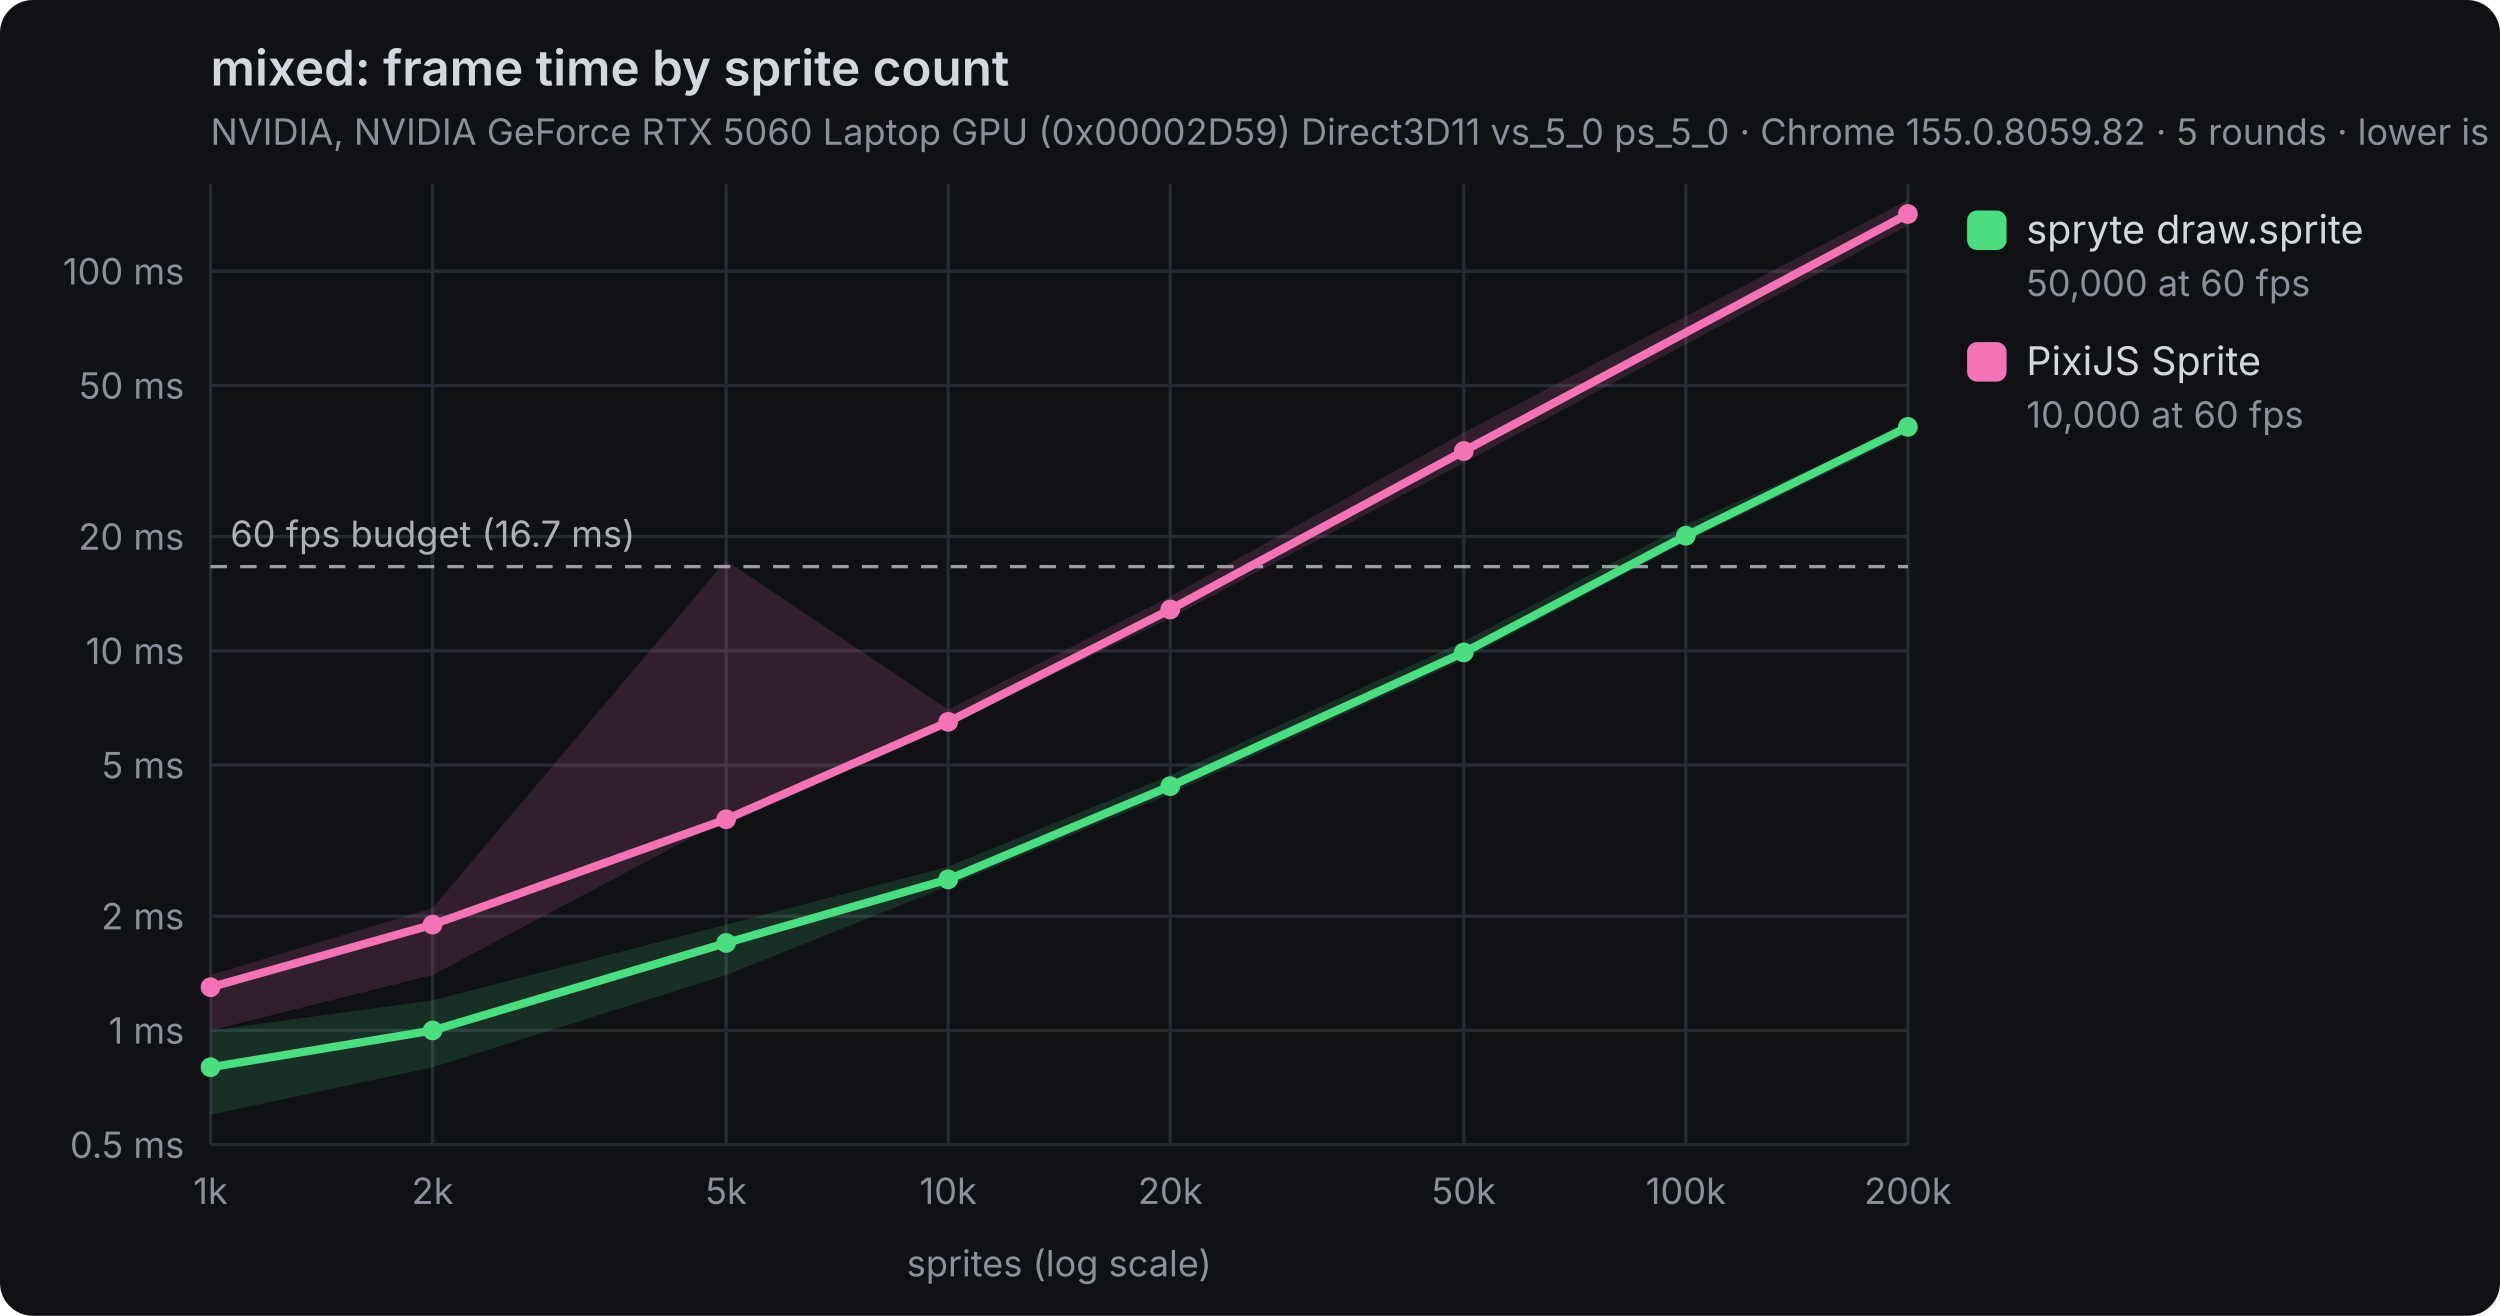
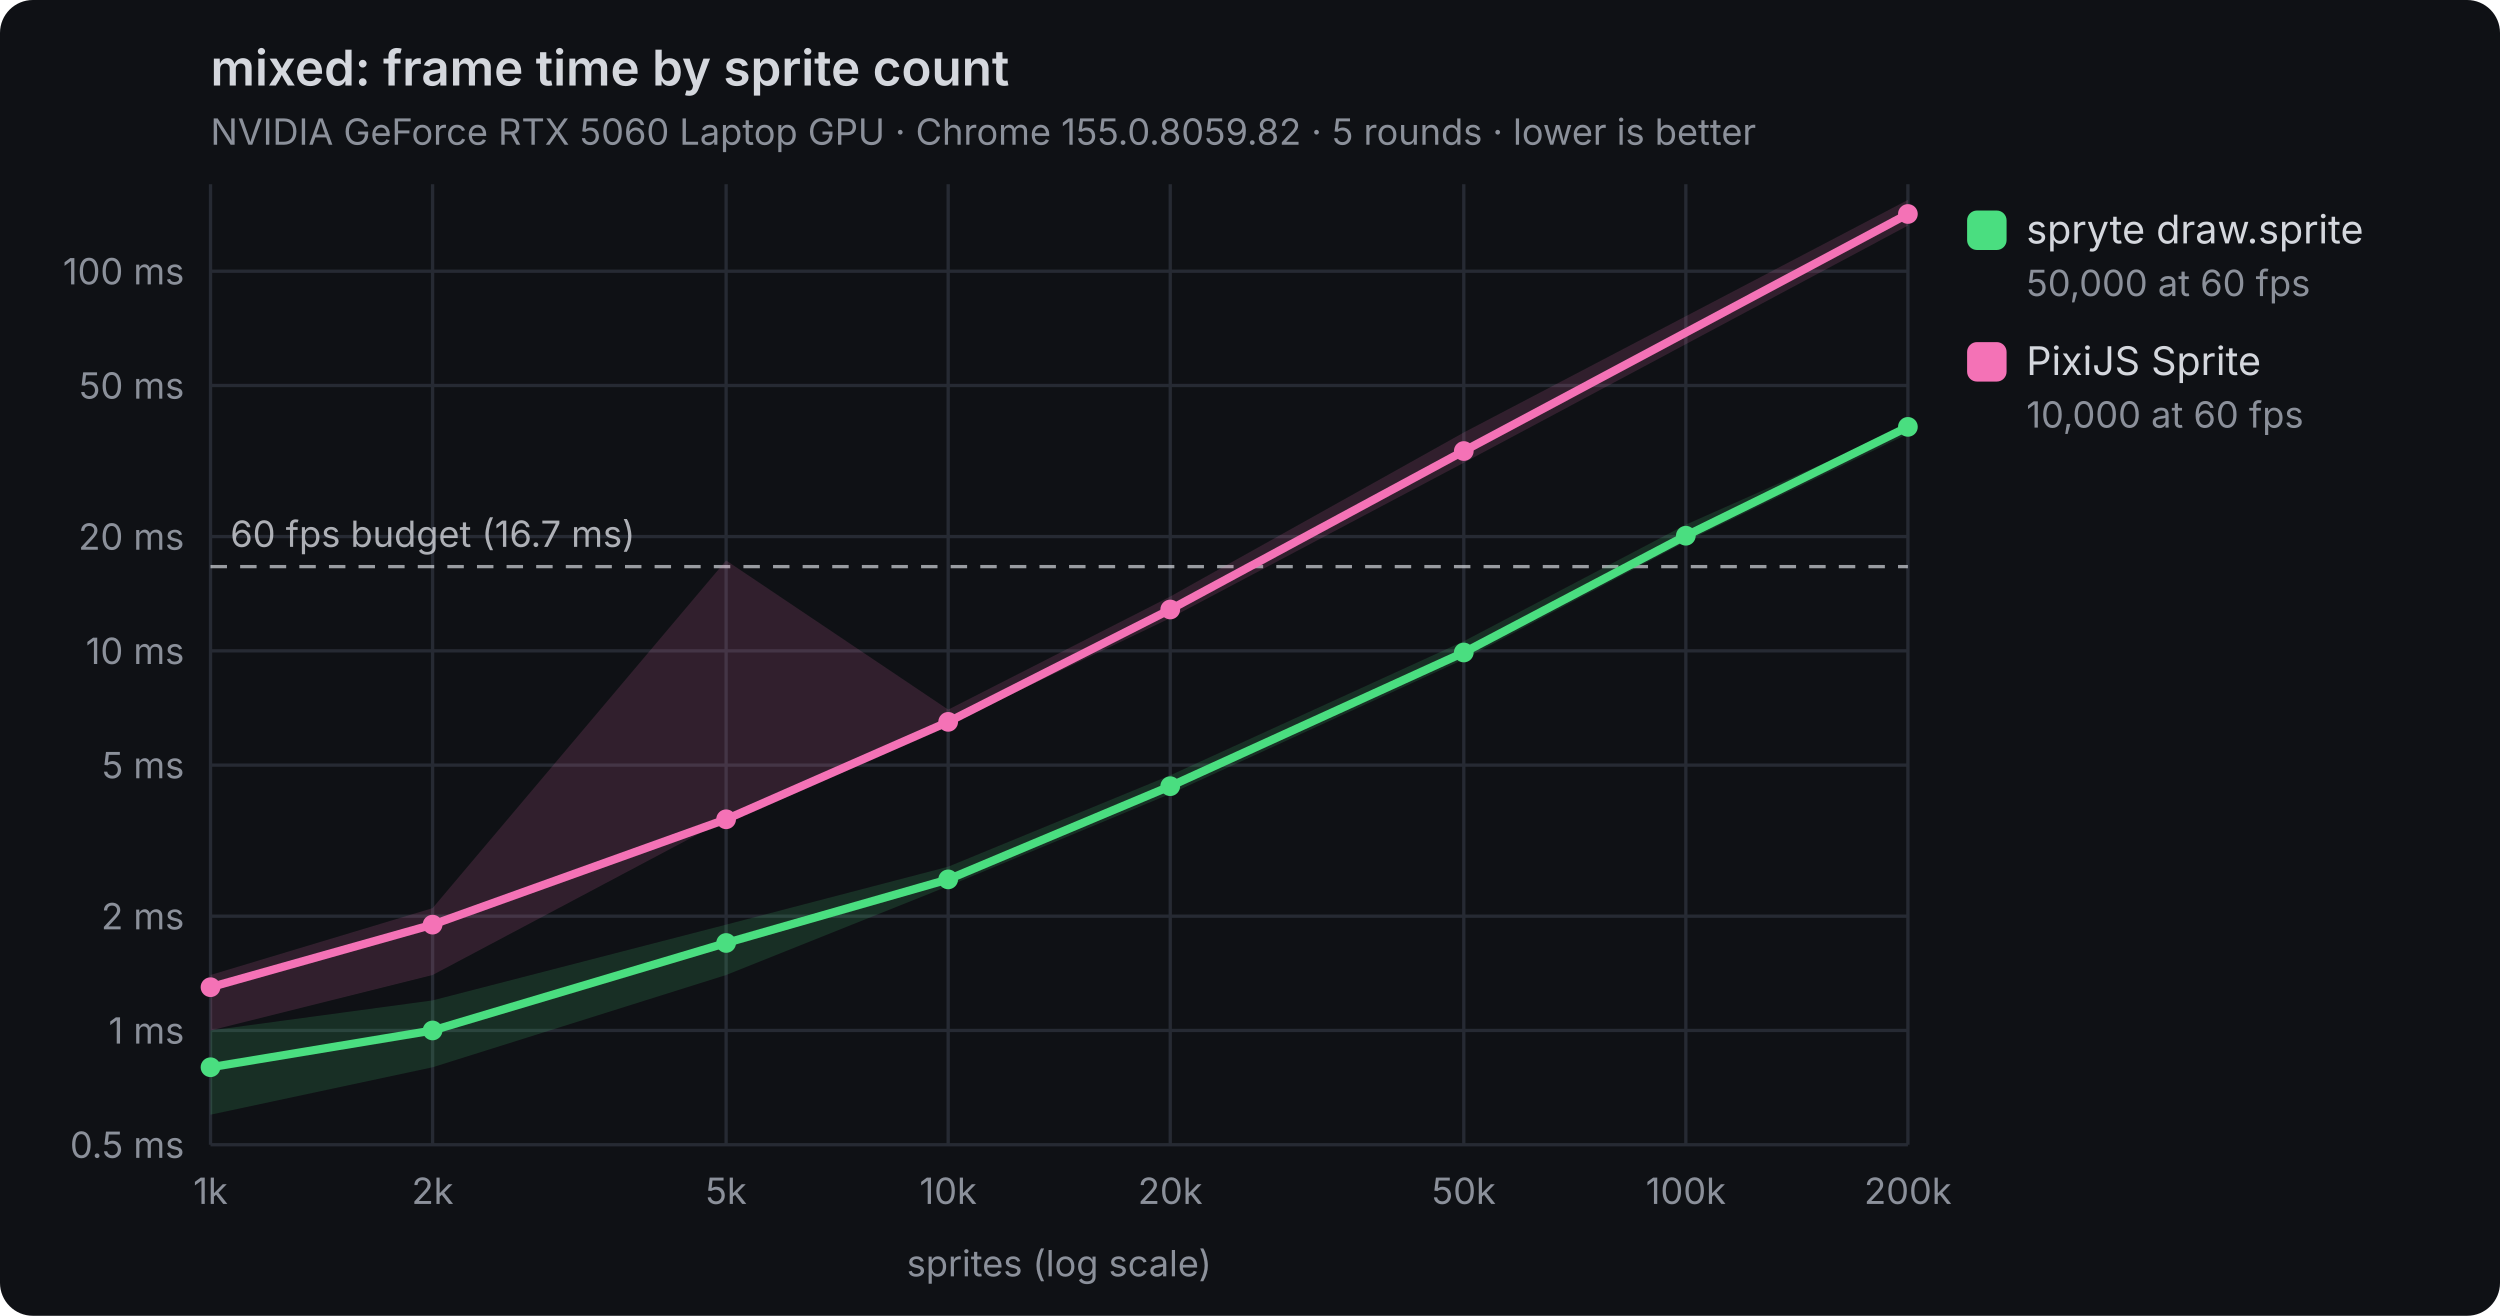
- <svg xmlns="http://www.w3.org/2000/svg" viewBox="0 0 760 400" width="760" height="400" font-family="ui-sans-serif, system-ui, -apple-system, Segoe UI, sans-serif">
+ <svg xmlns="http://www.w3.org/2000/svg" viewBox="0 0 760 400" width="760" height="400" font-family="ui-sans-serif, system-ui, -apple-system, Segoe UI, sans-serif" role="img" aria-label="mixed: frame time by count">
  <rect width="760" height="400" rx="10" fill="#0f1115" />
  <text x="64" y="26" fill="#d4d7dd" font-size="15" font-weight="600">mixed: frame time by sprite count</text>
-   <text x="64" y="44" fill="#8b909a" font-size="11">NVIDIA, NVIDIA GeForce RTX 5060 Laptop GPU (0x00002D59) Direct3D11 vs_5_0 ps_5_0 · Chrome 155.0.8059.82 · 5 rounds · lower is better</text>
+   <text x="64" y="44" fill="#8b909a" font-size="11">NVIDIA GeForce RTX 5060 Laptop GPU · Chrome 155.0.8059.82 · 5 rounds · lower is better</text>
  <line x1="64" x2="580" y1="348" y2="348" stroke="#262a33" />
  <text x="56" y="352" fill="#8b909a" font-size="11" text-anchor="end">0.5 ms</text>
  <line x1="64" x2="580" y1="313.26" y2="313.26" stroke="#262a33" />
  <text x="56" y="317.26" fill="#8b909a" font-size="11" text-anchor="end">1 ms</text>
  <line x1="64" x2="580" y1="278.519" y2="278.519" stroke="#262a33" />
  <text x="56" y="282.519" fill="#8b909a" font-size="11" text-anchor="end">2 ms</text>
  <line x1="64" x2="580" y1="232.595" y2="232.595" stroke="#262a33" />
  <text x="56" y="236.595" fill="#8b909a" font-size="11" text-anchor="end">5 ms</text>
  <line x1="64" x2="580" y1="197.855" y2="197.855" stroke="#262a33" />
  <text x="56" y="201.855" fill="#8b909a" font-size="11" text-anchor="end">10 ms</text>
  <line x1="64" x2="580" y1="163.115" y2="163.115" stroke="#262a33" />
  <text x="56" y="167.115" fill="#8b909a" font-size="11" text-anchor="end">20 ms</text>
  <line x1="64" x2="580" y1="117.191" y2="117.191" stroke="#262a33" />
  <text x="56" y="121.191" fill="#8b909a" font-size="11" text-anchor="end">50 ms</text>
  <line x1="64" x2="580" y1="82.45" y2="82.45" stroke="#262a33" />
  <text x="56" y="86.45" fill="#8b909a" font-size="11" text-anchor="end">100 ms</text>
  <line x1="64" x2="64" y1="56" y2="348" stroke="#262a33" />
  <text x="64" y="366" fill="#8b909a" font-size="11" text-anchor="middle">1k</text>
  <line x1="131.505" x2="131.505" y1="56" y2="348" stroke="#262a33" />
  <text x="131.505" y="366" fill="#8b909a" font-size="11" text-anchor="middle">2k</text>
  <line x1="220.742" x2="220.742" y1="56" y2="348" stroke="#262a33" />
  <text x="220.742" y="366" fill="#8b909a" font-size="11" text-anchor="middle">5k</text>
  <line x1="288.247" x2="288.247" y1="56" y2="348" stroke="#262a33" />
  <text x="288.247" y="366" fill="#8b909a" font-size="11" text-anchor="middle">10k</text>
  <line x1="355.753" x2="355.753" y1="56" y2="348" stroke="#262a33" />
  <text x="355.753" y="366" fill="#8b909a" font-size="11" text-anchor="middle">20k</text>
  <line x1="444.99" x2="444.99" y1="56" y2="348" stroke="#262a33" />
  <text x="444.99" y="366" fill="#8b909a" font-size="11" text-anchor="middle">50k</text>
  <line x1="512.495" x2="512.495" y1="56" y2="348" stroke="#262a33" />
  <text x="512.495" y="366" fill="#8b909a" font-size="11" text-anchor="middle">100k</text>
  <line x1="580" x2="580" y1="56" y2="348" stroke="#262a33" />
  <text x="580" y="366" fill="#8b909a" font-size="11" text-anchor="middle">200k</text>
  <text x="322" y="388" fill="#8b909a" font-size="11" text-anchor="middle">sprites (log scale)</text>
  <line x1="64" x2="580" y1="172.253" y2="172.253" stroke="#d4d7dd" stroke-dasharray="5 4" opacity="0.7" />
  <text x="70" y="166.253" fill="#d4d7dd" font-size="11" opacity="0.8">60 fps budget (16.7 ms)</text>
  <polygon points="64,338.862 131.505,324.444 220.742,296.396 288.247,269.382 355.753,241.334 444.99,200.426 512.495,164.641 580,131.877 580,129.515 512.495,159.49 444.99,194.935 355.753,235.696 288.247,263.478 220.742,281.09 131.505,304.122 64,313.26" fill="#4ade80" opacity="0.15" />
  <polyline points="64,324.444 131.505,313.26 220.742,286.665 288.247,267.336 355.753,239.002 444.99,198.359 512.495,162.865 580,129.772" fill="none" stroke="#4ade80" stroke-width="2.5" stroke-linejoin="round" />
  <circle cx="64" cy="324.444" r="3" fill="#4ade80" />
  <circle cx="131.505" cy="313.26" r="3" fill="#4ade80" />
  <circle cx="220.742" cy="286.665" r="3" fill="#4ade80" />
  <circle cx="288.247" cy="267.336" r="3" fill="#4ade80" />
  <circle cx="355.753" cy="239.002" r="3" fill="#4ade80" />
  <circle cx="444.99" cy="198.359" r="3" fill="#4ade80" />
  <circle cx="512.495" cy="162.865" r="3" fill="#4ade80" />
  <circle cx="580" cy="129.772" r="3" fill="#4ade80" />
  <polygon points="64,313.26 131.505,296.396 220.742,249.06 288.247,220.223 355.753,187.889 444.99,140.667 580,68.573 580,60.777 444.99,131.476 355.753,181.35 288.247,215.731 220.742,170.383 131.505,276.074 64,296.396" fill="#f472b6" opacity="0.15" />
  <polyline points="64,300.11 131.505,281.09 220.742,249.06 288.247,219.446 355.753,185.287 444.99,137.113 580,65.052" fill="none" stroke="#f472b6" stroke-width="2.5" stroke-linejoin="round" />
  <circle cx="64" cy="300.11" r="3" fill="#f472b6" />
  <circle cx="131.505" cy="281.09" r="3" fill="#f472b6" />
  <circle cx="220.742" cy="249.06" r="3" fill="#f472b6" />
  <circle cx="288.247" cy="219.446" r="3" fill="#f472b6" />
  <circle cx="355.753" cy="185.287" r="3" fill="#f472b6" />
  <circle cx="444.99" cy="137.113" r="3" fill="#f472b6" />
  <circle cx="580" cy="65.052" r="3" fill="#f472b6" />
  <rect x="598" y="64" width="12" height="12" rx="3" fill="#4ade80" />
  <text x="616" y="74" fill="#d4d7dd" font-size="12">spryte draw.sprite</text>
  <text x="616" y="90" fill="#8b909a" font-size="11">50,000 at 60 fps</text>
  <rect x="598" y="104" width="12" height="12" rx="3" fill="#f472b6" />
  <text x="616" y="114" fill="#d4d7dd" font-size="12">PixiJS Sprite</text>
  <text x="616" y="130" fill="#8b909a" font-size="11">10,000 at 60 fps</text>
</svg>
